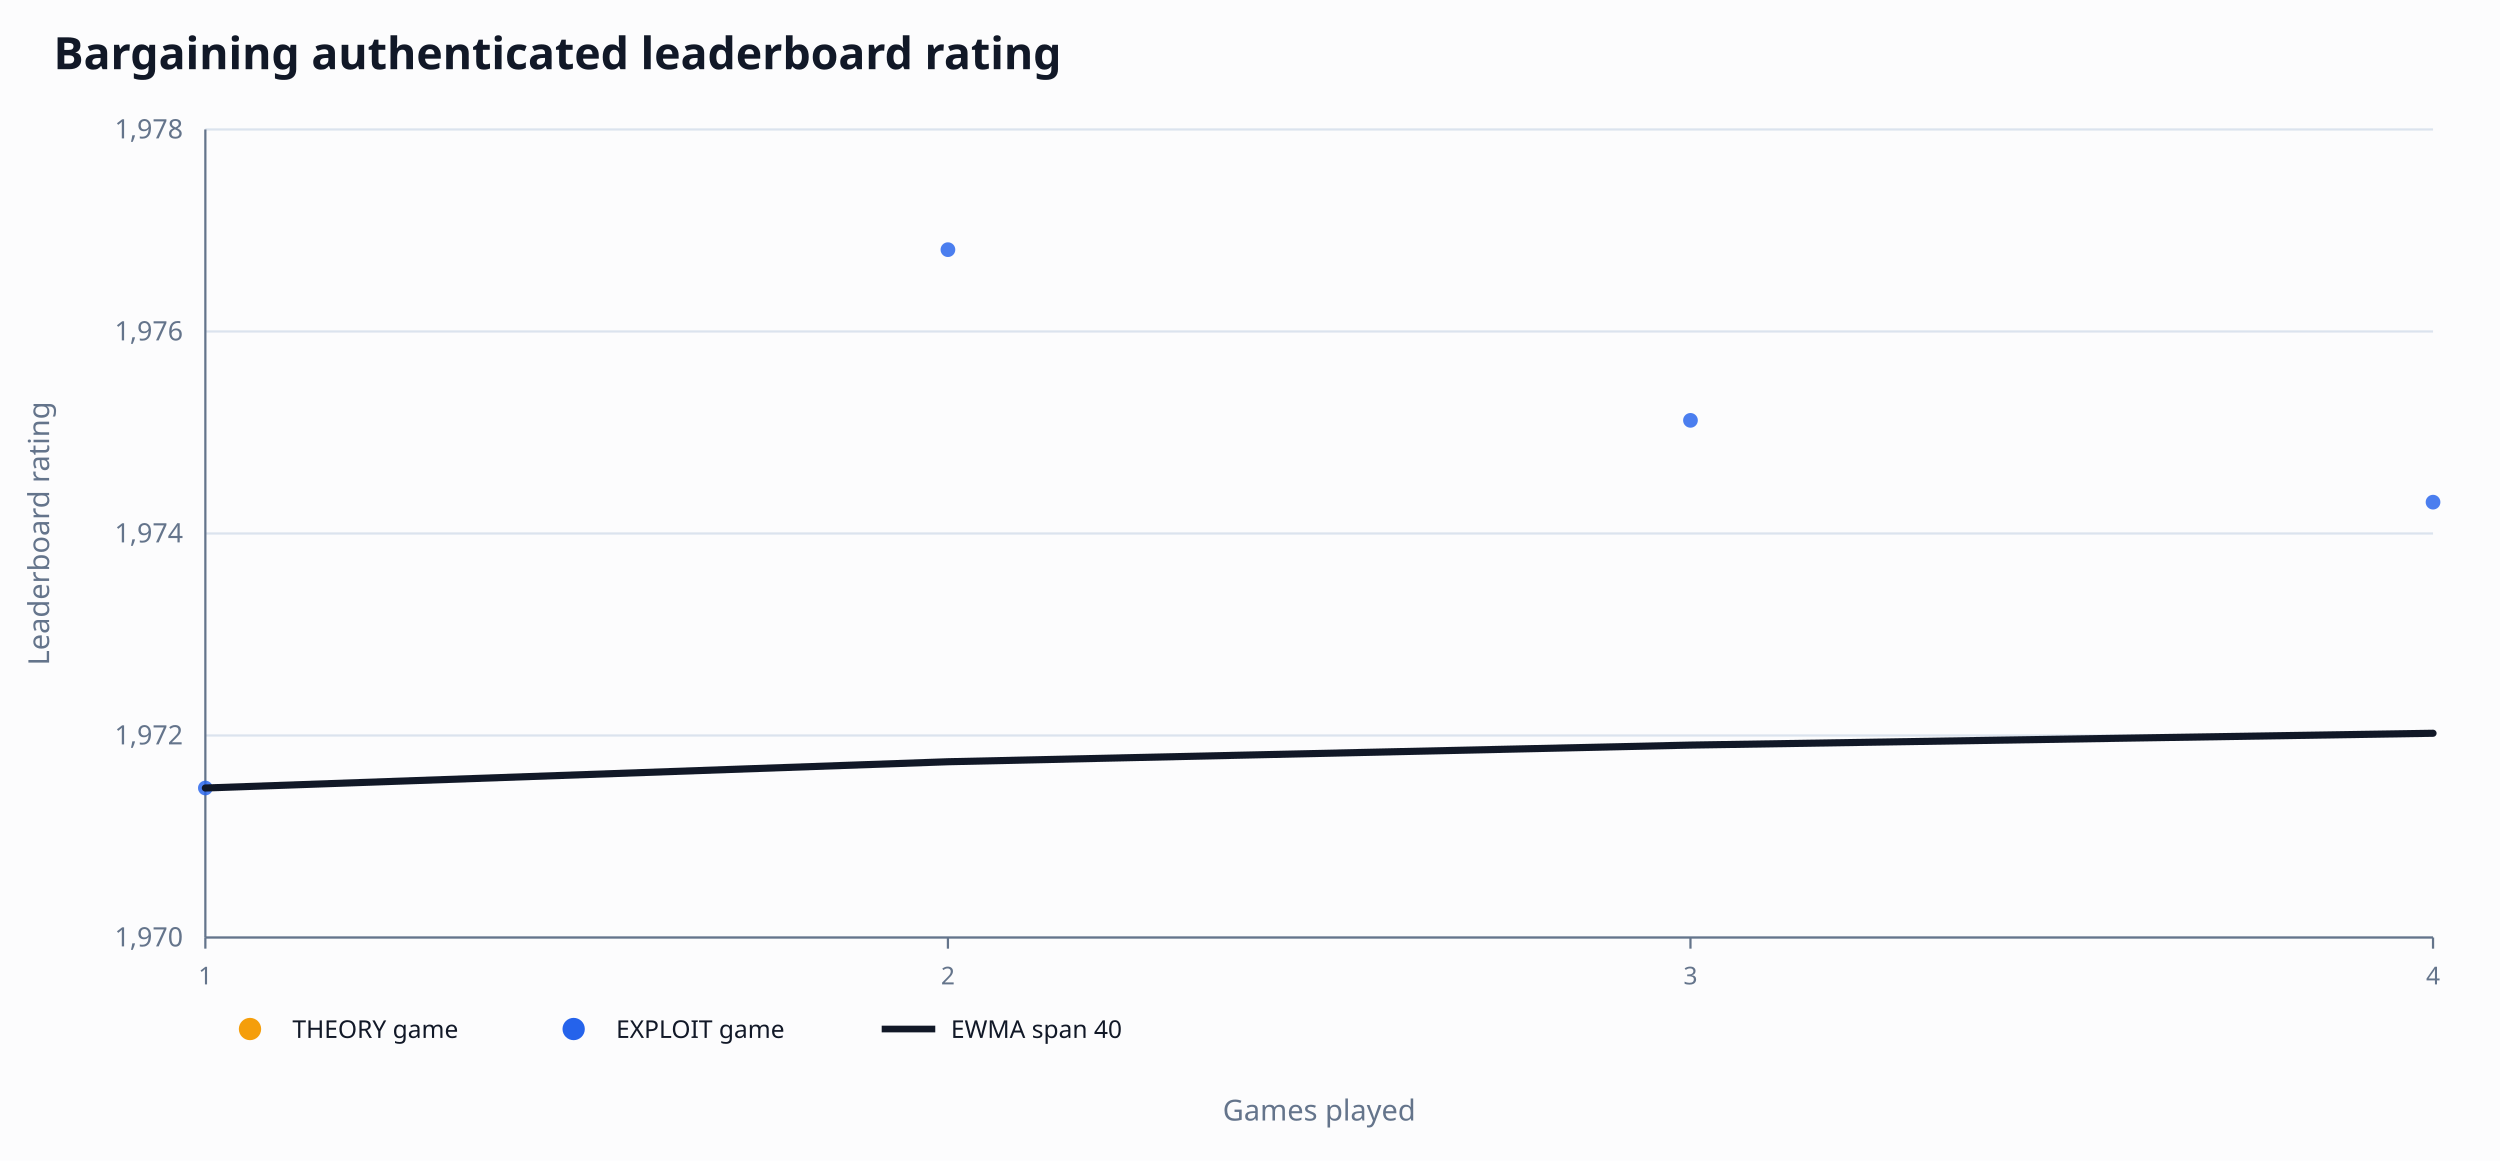
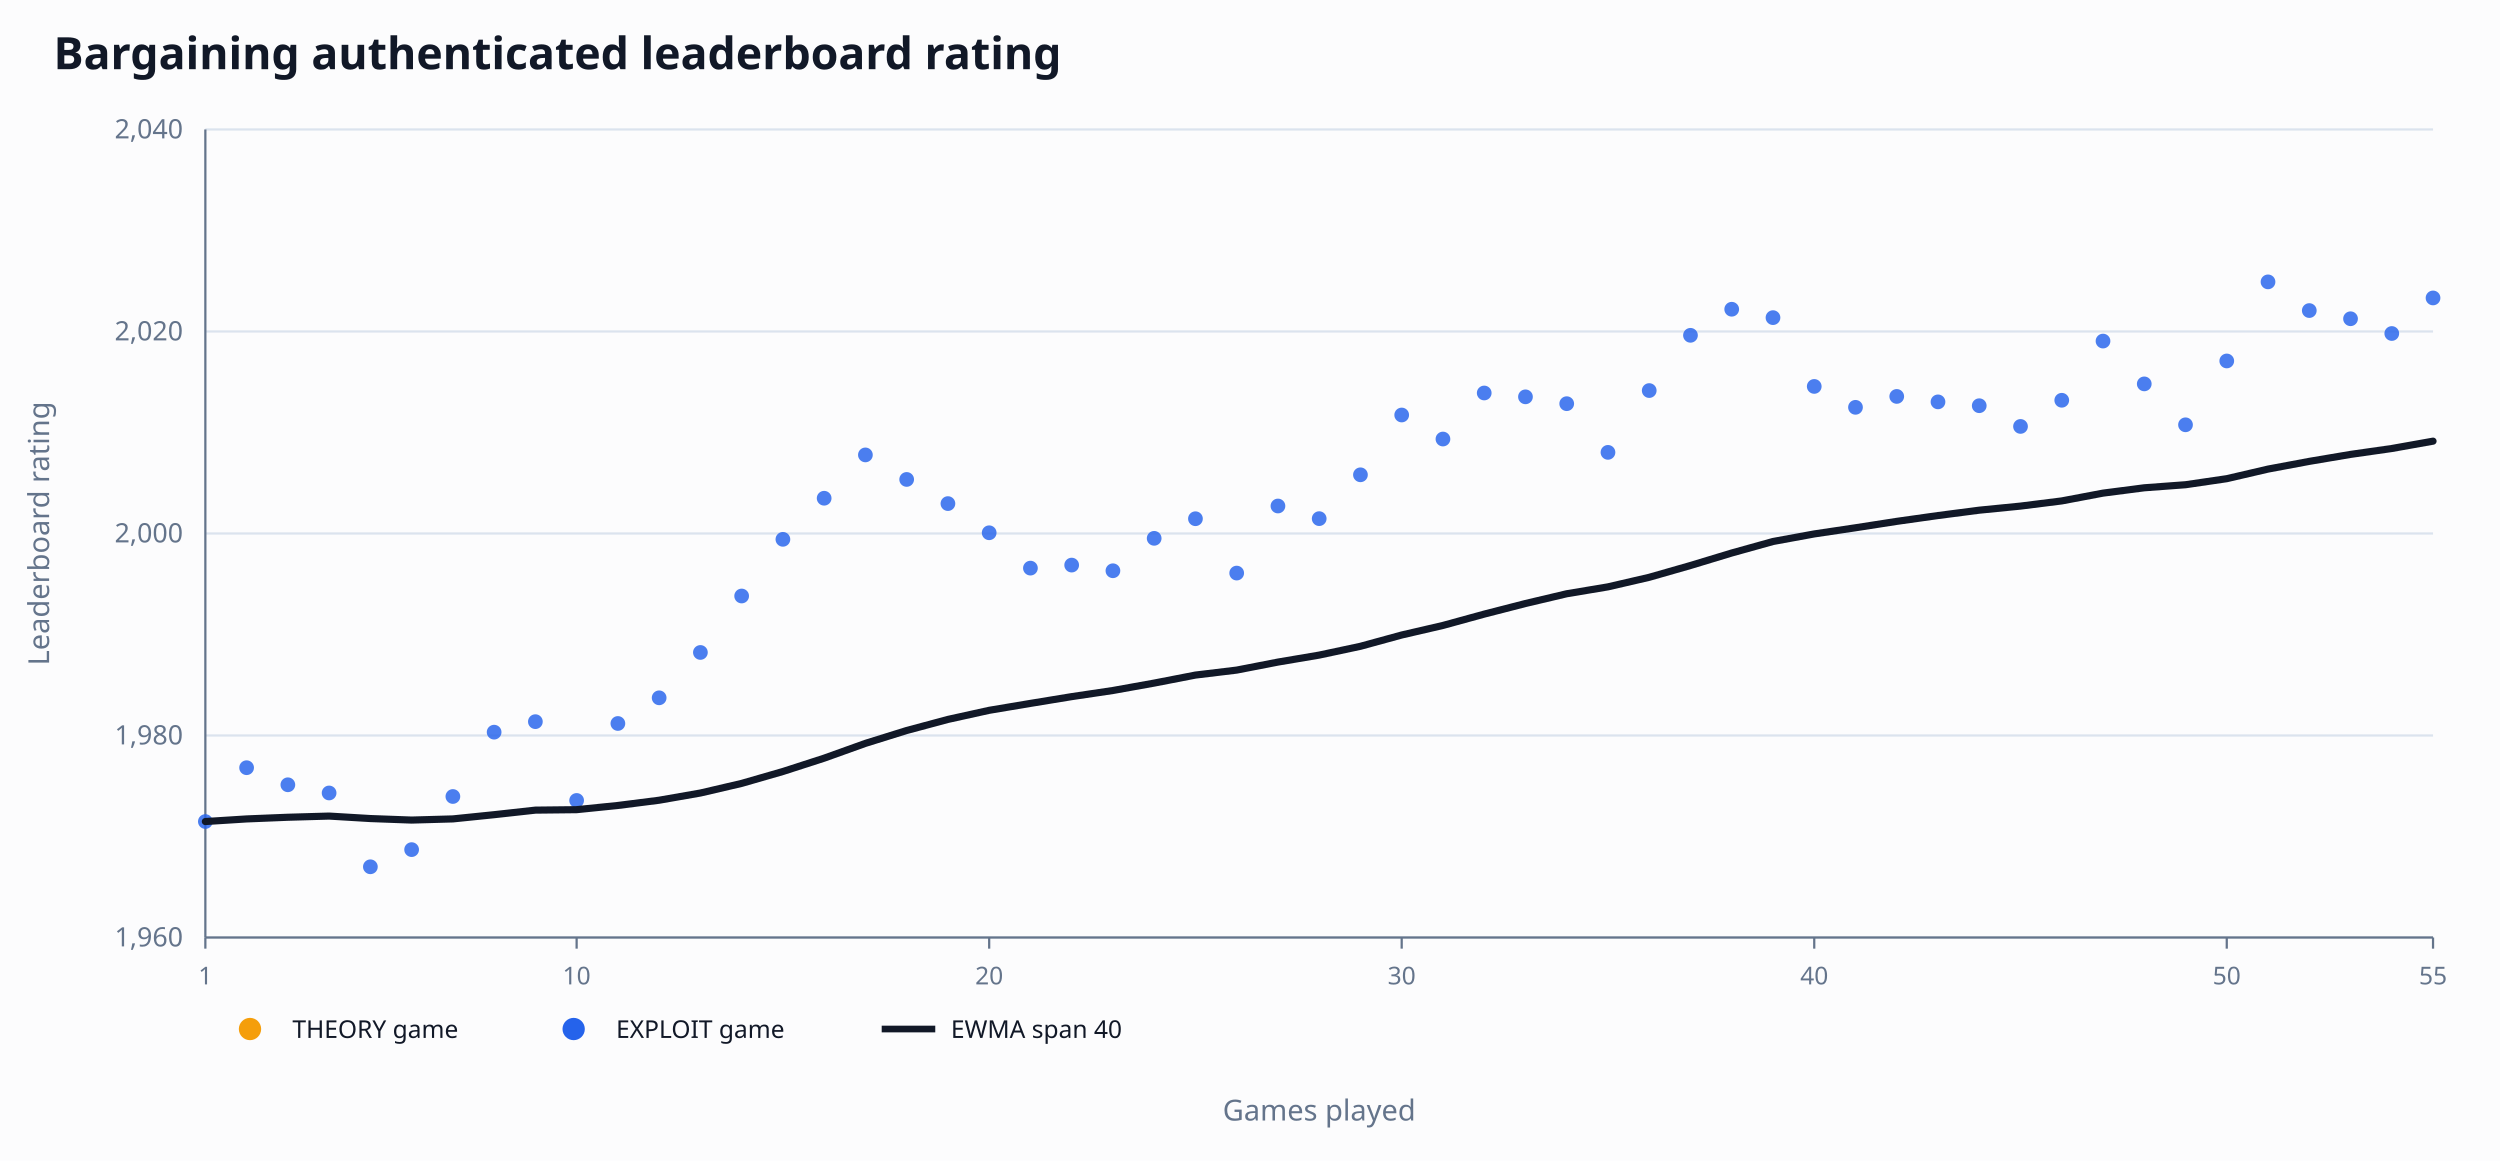
<svg xmlns="http://www.w3.org/2000/svg" width="1120" height="520" viewBox="0 0 1120 520">
  <rect width="100%" height="100%" fill="#fcfcfd" />
  <text x="24" y="31" font-family="system-ui,sans-serif" font-size="20" font-weight="700" fill="#111827">Bargaining authenticated leaderboard rating</text>
  <line x1="92" y1="420.00" x2="1090" y2="420.00" stroke="#dbe3ee" stroke-width="1" />
-   <text x="82" y="424.00" text-anchor="end" font-family="system-ui,sans-serif" font-size="12" fill="#64748b">1,970</text>
+   <text x="82" y="424.00" text-anchor="end" font-family="system-ui,sans-serif" font-size="12" fill="#64748b">1,960</text>
  <line x1="92" y1="329.50" x2="1090" y2="329.50" stroke="#dbe3ee" stroke-width="1" />
-   <text x="82" y="333.50" text-anchor="end" font-family="system-ui,sans-serif" font-size="12" fill="#64748b">1,972</text>
+   <text x="82" y="333.50" text-anchor="end" font-family="system-ui,sans-serif" font-size="12" fill="#64748b">1,980</text>
  <line x1="92" y1="239.00" x2="1090" y2="239.00" stroke="#dbe3ee" stroke-width="1" />
-   <text x="82" y="243.00" text-anchor="end" font-family="system-ui,sans-serif" font-size="12" fill="#64748b">1,974</text>
+   <text x="82" y="243.00" text-anchor="end" font-family="system-ui,sans-serif" font-size="12" fill="#64748b">2,000</text>
  <line x1="92" y1="148.50" x2="1090" y2="148.50" stroke="#dbe3ee" stroke-width="1" />
-   <text x="82" y="152.50" text-anchor="end" font-family="system-ui,sans-serif" font-size="12" fill="#64748b">1,976</text>
+   <text x="82" y="152.50" text-anchor="end" font-family="system-ui,sans-serif" font-size="12" fill="#64748b">2,020</text>
  <line x1="92" y1="58.00" x2="1090" y2="58.00" stroke="#dbe3ee" stroke-width="1" />
-   <text x="82" y="62.00" text-anchor="end" font-family="system-ui,sans-serif" font-size="12" fill="#64748b">1,978</text>
+   <text x="82" y="62.00" text-anchor="end" font-family="system-ui,sans-serif" font-size="12" fill="#64748b">2,040</text>
  <line x1="92.00" y1="420" x2="92.00" y2="425" stroke="#64748b" />
  <text x="92.00" y="441" text-anchor="middle" font-family="system-ui,sans-serif" font-size="11" fill="#64748b">1</text>
-   <line x1="424.67" y1="420" x2="424.67" y2="425" stroke="#64748b" />
-   <text x="424.67" y="441" text-anchor="middle" font-family="system-ui,sans-serif" font-size="11" fill="#64748b">2</text>
-   <line x1="757.33" y1="420" x2="757.33" y2="425" stroke="#64748b" />
-   <text x="757.33" y="441" text-anchor="middle" font-family="system-ui,sans-serif" font-size="11" fill="#64748b">3</text>
+   <line x1="258.33" y1="420" x2="258.33" y2="425" stroke="#64748b" />
+   <text x="258.33" y="441" text-anchor="middle" font-family="system-ui,sans-serif" font-size="11" fill="#64748b">10</text>
+   <line x1="443.15" y1="420" x2="443.15" y2="425" stroke="#64748b" />
+   <text x="443.15" y="441" text-anchor="middle" font-family="system-ui,sans-serif" font-size="11" fill="#64748b">20</text>
+   <line x1="627.96" y1="420" x2="627.96" y2="425" stroke="#64748b" />
+   <text x="627.96" y="441" text-anchor="middle" font-family="system-ui,sans-serif" font-size="11" fill="#64748b">30</text>
+   <line x1="812.78" y1="420" x2="812.78" y2="425" stroke="#64748b" />
+   <text x="812.78" y="441" text-anchor="middle" font-family="system-ui,sans-serif" font-size="11" fill="#64748b">40</text>
+   <line x1="997.59" y1="420" x2="997.59" y2="425" stroke="#64748b" />
+   <text x="997.59" y="441" text-anchor="middle" font-family="system-ui,sans-serif" font-size="11" fill="#64748b">50</text>
  <line x1="1090.00" y1="420" x2="1090.00" y2="425" stroke="#64748b" />
-   <text x="1090.00" y="441" text-anchor="middle" font-family="system-ui,sans-serif" font-size="11" fill="#64748b">4</text>
+   <text x="1090.00" y="441" text-anchor="middle" font-family="system-ui,sans-serif" font-size="11" fill="#64748b">55</text>
  <line x1="92" y1="58" x2="92" y2="420" stroke="#64748b" />
  <line x1="92" y1="420" x2="1090" y2="420" stroke="#64748b" />
  <text x="591.00" y="502" text-anchor="middle" font-family="system-ui,sans-serif" font-size="13" fill="#64748b">Games played</text>
  <text x="22" y="239.00" text-anchor="middle" transform="rotate(-90 22 239.00)" font-family="system-ui,sans-serif" font-size="13" fill="#64748b">Leaderboard rating</text>
-   <circle cx="92.00" cy="353.03" r="3.3" fill="#2563eb" opacity="0.82" />
-   <circle cx="424.67" cy="111.85" r="3.3" fill="#2563eb" opacity="0.82" />
-   <circle cx="757.33" cy="188.32" r="3.3" fill="#2563eb" opacity="0.82" />
-   <circle cx="1090.00" cy="224.97" r="3.3" fill="#2563eb" opacity="0.82" />
-   <polyline points="92.00,353.03 424.67,341.26 757.33,333.80 1090.00,328.50" fill="none" stroke="#111827" stroke-width="3.2" stroke-linejoin="round" stroke-linecap="round" />
+   <circle cx="92.00" cy="368.05" r="3.3" fill="#2563eb" opacity="0.82" />
+   <circle cx="110.48" cy="343.93" r="3.3" fill="#2563eb" opacity="0.82" />
+   <circle cx="128.96" cy="351.58" r="3.3" fill="#2563eb" opacity="0.82" />
+   <circle cx="147.44" cy="355.25" r="3.3" fill="#2563eb" opacity="0.82" />
+   <circle cx="165.93" cy="388.32" r="3.3" fill="#2563eb" opacity="0.82" />
+   <circle cx="184.41" cy="380.63" r="3.3" fill="#2563eb" opacity="0.82" />
+   <circle cx="202.89" cy="356.83" r="3.3" fill="#2563eb" opacity="0.82" />
+   <circle cx="221.37" cy="328.01" r="3.3" fill="#2563eb" opacity="0.82" />
+   <circle cx="239.85" cy="323.30" r="3.3" fill="#2563eb" opacity="0.82" />
+   <circle cx="258.33" cy="358.60" r="3.3" fill="#2563eb" opacity="0.82" />
+   <circle cx="276.81" cy="324.12" r="3.3" fill="#2563eb" opacity="0.82" />
+   <circle cx="295.30" cy="312.62" r="3.3" fill="#2563eb" opacity="0.82" />
+   <circle cx="313.78" cy="292.30" r="3.3" fill="#2563eb" opacity="0.82" />
+   <circle cx="332.26" cy="267.01" r="3.3" fill="#2563eb" opacity="0.82" />
+   <circle cx="350.74" cy="241.62" r="3.3" fill="#2563eb" opacity="0.82" />
+   <circle cx="369.22" cy="223.21" r="3.3" fill="#2563eb" opacity="0.82" />
+   <circle cx="387.70" cy="203.80" r="3.3" fill="#2563eb" opacity="0.82" />
+   <circle cx="406.19" cy="214.79" r="3.3" fill="#2563eb" opacity="0.82" />
+   <circle cx="424.67" cy="225.61" r="3.3" fill="#2563eb" opacity="0.82" />
+   <circle cx="443.15" cy="238.68" r="3.3" fill="#2563eb" opacity="0.82" />
+   <circle cx="461.63" cy="254.52" r="3.3" fill="#2563eb" opacity="0.82" />
+   <circle cx="480.11" cy="253.16" r="3.3" fill="#2563eb" opacity="0.82" />
+   <circle cx="498.59" cy="255.70" r="3.3" fill="#2563eb" opacity="0.82" />
+   <circle cx="517.07" cy="241.17" r="3.3" fill="#2563eb" opacity="0.82" />
+   <circle cx="535.56" cy="232.39" r="3.3" fill="#2563eb" opacity="0.82" />
+   <circle cx="554.04" cy="256.74" r="3.3" fill="#2563eb" opacity="0.82" />
+   <circle cx="572.52" cy="226.69" r="3.3" fill="#2563eb" opacity="0.82" />
+   <circle cx="591.00" cy="232.35" r="3.3" fill="#2563eb" opacity="0.82" />
+   <circle cx="609.48" cy="212.71" r="3.3" fill="#2563eb" opacity="0.82" />
+   <circle cx="627.96" cy="185.92" r="3.3" fill="#2563eb" opacity="0.82" />
+   <circle cx="646.44" cy="196.69" r="3.3" fill="#2563eb" opacity="0.82" />
+   <circle cx="664.93" cy="176.06" r="3.3" fill="#2563eb" opacity="0.82" />
+   <circle cx="683.41" cy="177.78" r="3.3" fill="#2563eb" opacity="0.82" />
+   <circle cx="701.89" cy="180.85" r="3.3" fill="#2563eb" opacity="0.82" />
+   <circle cx="720.37" cy="202.66" r="3.3" fill="#2563eb" opacity="0.82" />
+   <circle cx="738.85" cy="174.97" r="3.3" fill="#2563eb" opacity="0.82" />
+   <circle cx="757.33" cy="150.22" r="3.3" fill="#2563eb" opacity="0.82" />
+   <circle cx="775.81" cy="138.54" r="3.3" fill="#2563eb" opacity="0.82" />
+   <circle cx="794.30" cy="142.30" r="3.3" fill="#2563eb" opacity="0.82" />
+   <circle cx="812.78" cy="173.12" r="3.3" fill="#2563eb" opacity="0.82" />
+   <circle cx="831.26" cy="182.48" r="3.3" fill="#2563eb" opacity="0.82" />
+   <circle cx="849.74" cy="177.60" r="3.3" fill="#2563eb" opacity="0.82" />
+   <circle cx="868.22" cy="180.04" r="3.3" fill="#2563eb" opacity="0.82" />
+   <circle cx="886.70" cy="181.76" r="3.3" fill="#2563eb" opacity="0.82" />
+   <circle cx="905.19" cy="191.04" r="3.3" fill="#2563eb" opacity="0.82" />
+   <circle cx="923.67" cy="179.32" r="3.3" fill="#2563eb" opacity="0.82" />
+   <circle cx="942.15" cy="152.80" r="3.3" fill="#2563eb" opacity="0.82" />
+   <circle cx="960.63" cy="171.98" r="3.3" fill="#2563eb" opacity="0.82" />
+   <circle cx="979.11" cy="190.31" r="3.3" fill="#2563eb" opacity="0.82" />
+   <circle cx="997.59" cy="161.71" r="3.3" fill="#2563eb" opacity="0.82" />
+   <circle cx="1016.07" cy="126.28" r="3.3" fill="#2563eb" opacity="0.82" />
+   <circle cx="1034.56" cy="139.13" r="3.3" fill="#2563eb" opacity="0.82" />
+   <circle cx="1053.04" cy="142.80" r="3.3" fill="#2563eb" opacity="0.82" />
+   <circle cx="1071.52" cy="149.41" r="3.3" fill="#2563eb" opacity="0.82" />
+   <circle cx="1090.00" cy="133.48" r="3.3" fill="#2563eb" opacity="0.82" />
+   <polyline points="92.00,368.05 110.48,366.88 128.96,366.13 147.44,365.60 165.93,366.71 184.41,367.39 202.89,366.87 221.37,364.98 239.85,362.94 258.33,362.73 276.81,360.85 295.30,358.50 313.78,355.27 332.26,350.96 350.74,345.63 369.22,339.66 387.70,333.03 406.19,327.26 424.67,322.30 443.15,318.22 461.63,315.12 480.11,312.09 498.59,309.34 517.07,306.02 535.56,302.43 554.04,300.20 572.52,296.61 591.00,293.48 609.48,289.54 627.96,284.48 646.44,280.20 664.93,275.12 683.41,270.37 701.89,266.00 720.37,262.91 738.85,258.63 757.33,253.34 775.81,247.74 794.30,242.59 812.78,239.20 831.26,236.44 849.74,233.57 868.22,230.96 886.70,228.56 905.19,226.73 923.67,224.41 942.15,220.92 960.63,218.53 979.11,217.16 997.59,214.45 1016.07,210.15 1034.56,206.69 1053.04,203.57 1071.52,200.93 1090.00,197.64" fill="none" stroke="#111827" stroke-width="3.2" stroke-linejoin="round" stroke-linecap="round" />
  <circle cx="112" cy="461" r="5" fill="#f59e0b" />
  <text x="131" y="465" font-family="system-ui,sans-serif" font-size="11" fill="#111827">THEORY game</text>
  <circle cx="257" cy="461" r="5" fill="#2563eb" />
  <text x="276" y="465" font-family="system-ui,sans-serif" font-size="11" fill="#111827">EXPLOIT game</text>
  <line x1="395" y1="461" x2="419" y2="461" stroke="#111827" stroke-width="3" />
  <text x="426" y="465" font-family="system-ui,sans-serif" font-size="11" fill="#111827">EWMA span 40</text>
</svg>
